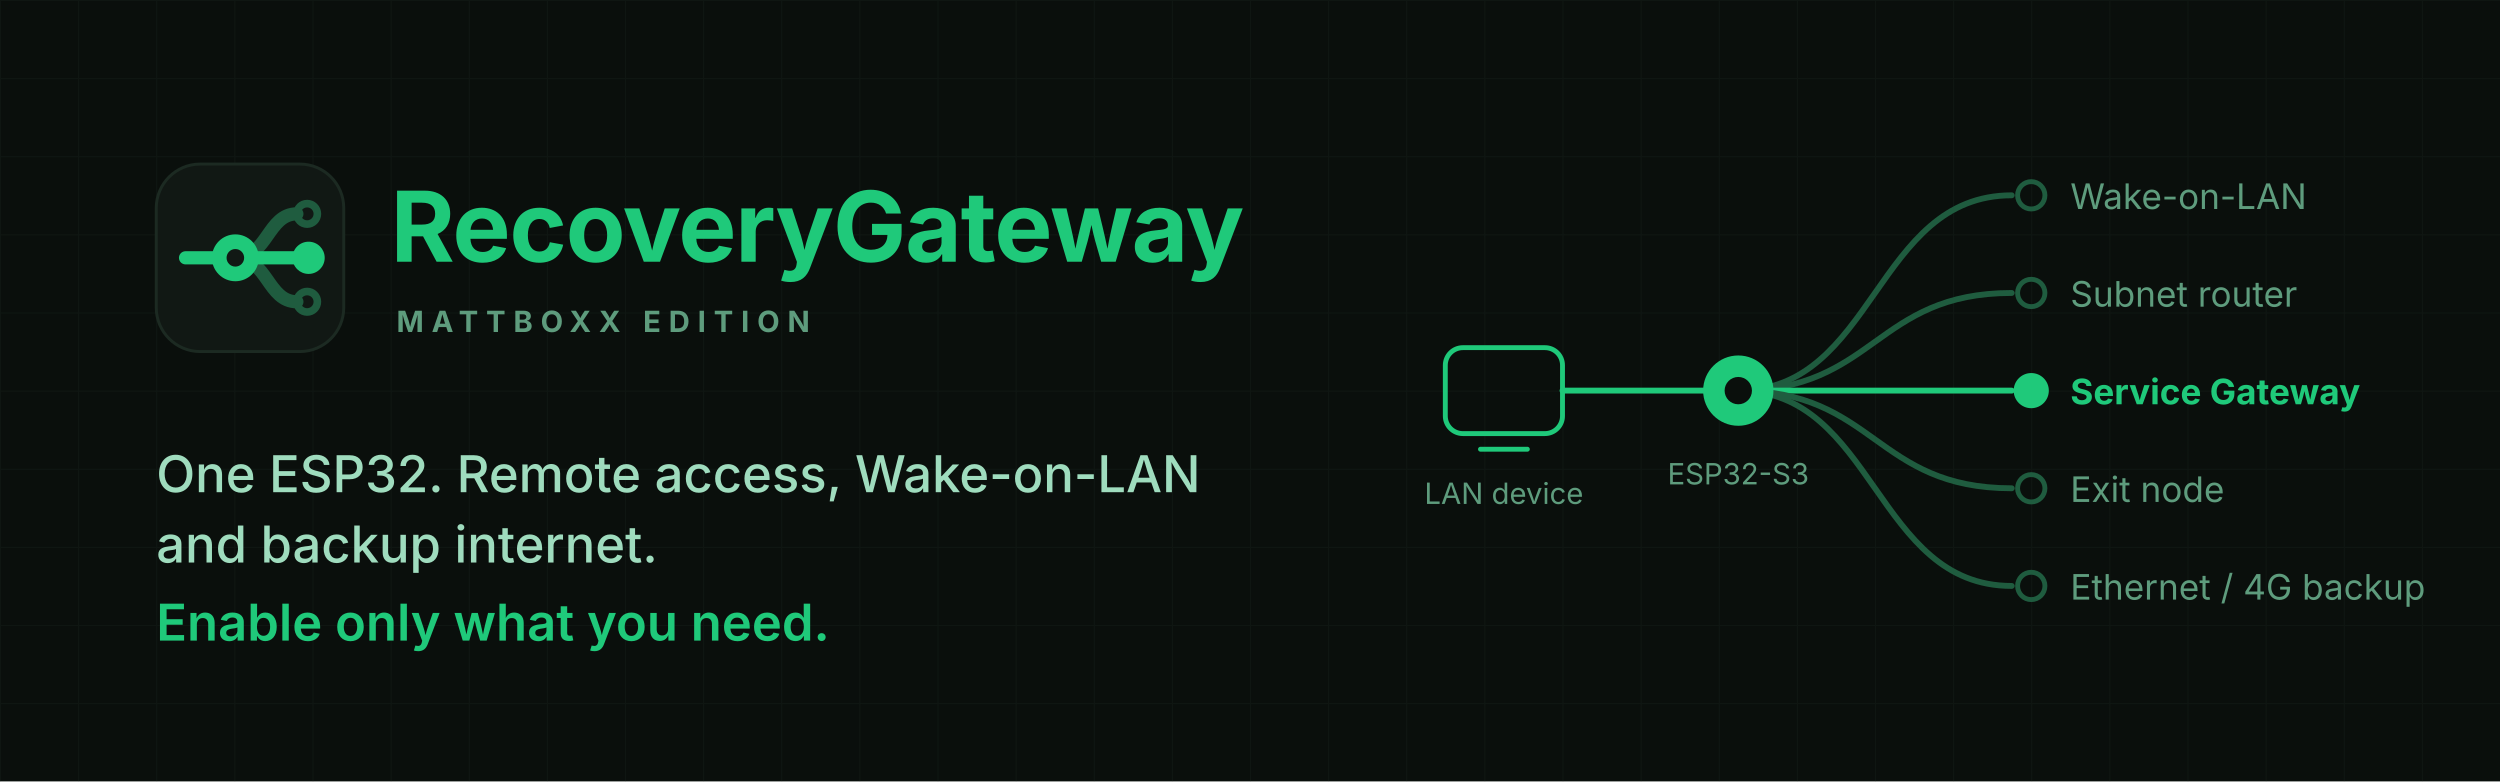
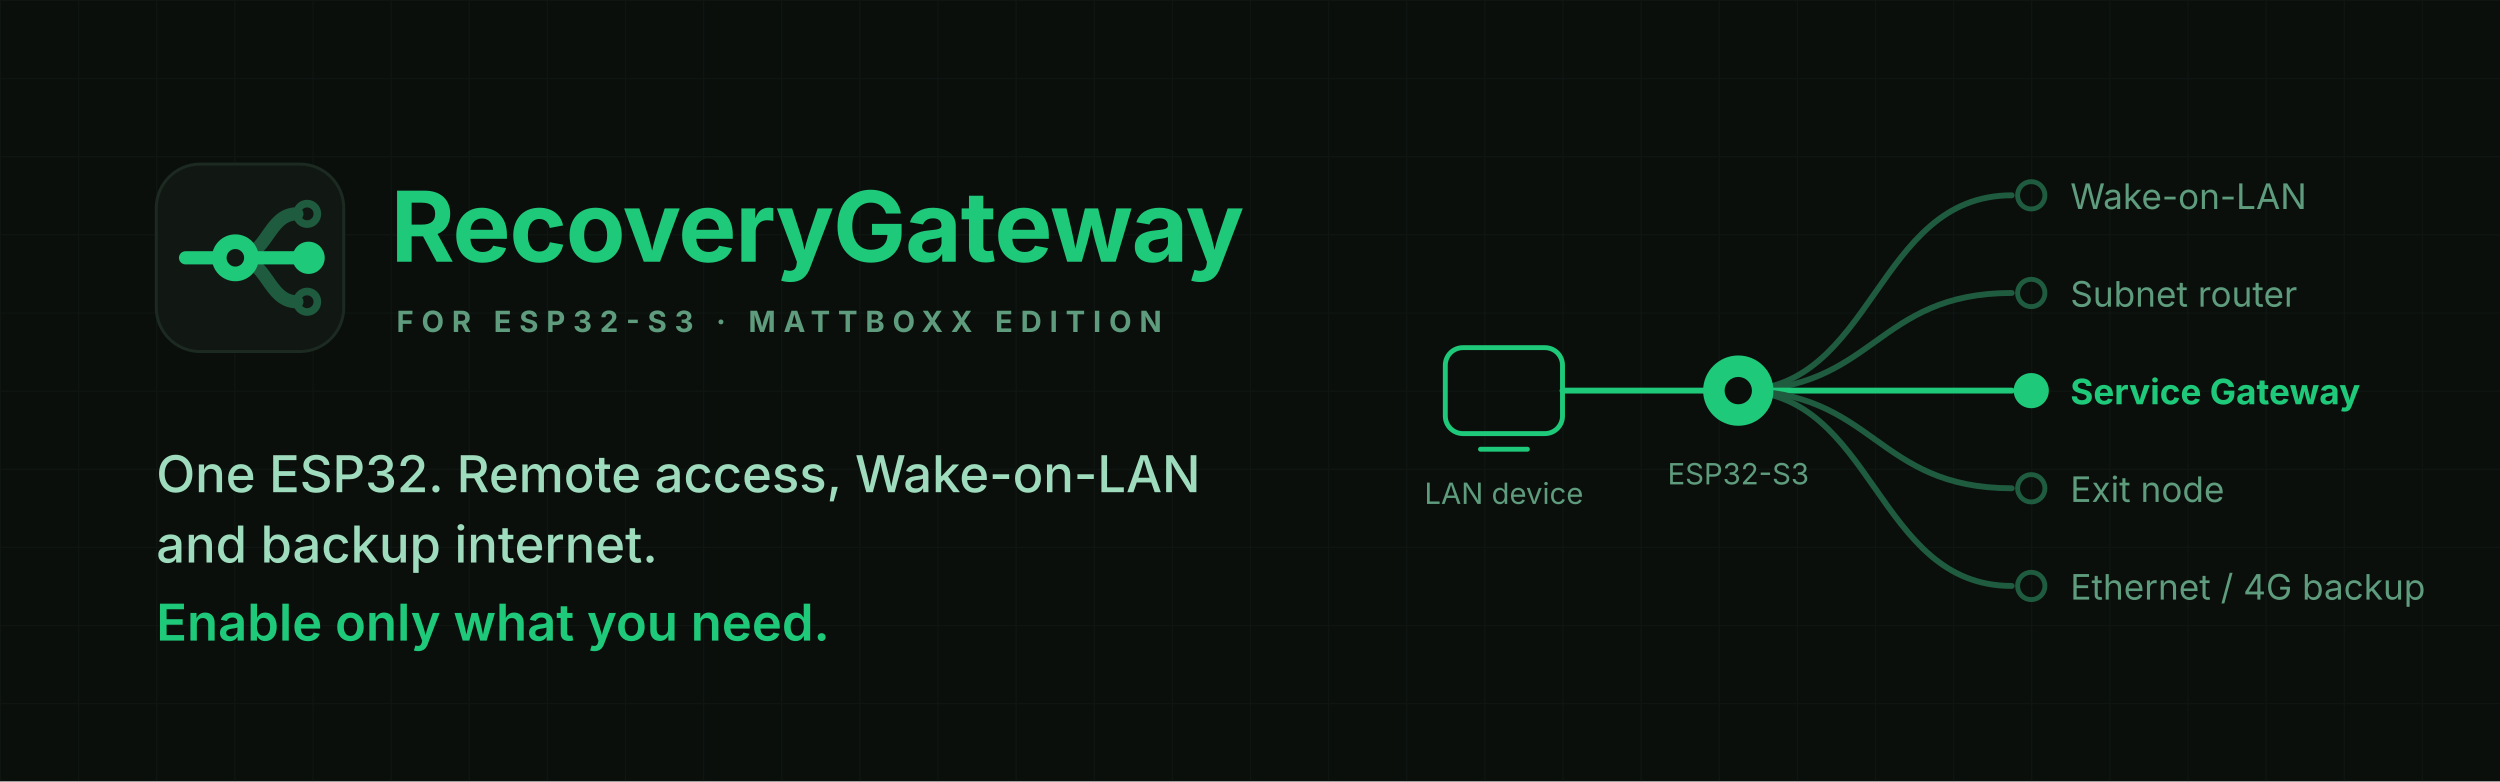
<svg xmlns="http://www.w3.org/2000/svg" viewBox="0 0 1280 400" width="1280" height="400" role="img" aria-labelledby="t d">
  <defs>
    <pattern id="grid" width="40" height="40" patternUnits="userSpaceOnUse">
      <path d="M40 0H0V40" fill="none" stroke="#0F1612" stroke-width="1" />
    </pattern>
  </defs>
  <rect width="1280" height="400" fill="#0A0F0C" />
  <rect width="1280" height="400" fill="url(#grid)" />
  <g transform="translate(80 84) scale(1.5)">
    <rect width="64" height="64" rx="15" fill="#111814" stroke="#1C2A22" />
    <g fill="none" stroke-linecap="round" stroke-width="4.5">
      <path d="M10 32h17" stroke="#1FC97A" />
      <path d="M27 32c11 0 11-15 21-15M27 32c11 0 11 15 21 15" stroke="#1F5C3F" />
      <path d="M27 32h21" stroke="#1FC97A" />
    </g>
    <circle cx="27" cy="32" r="8" fill="#1FC97A" />
    <circle cx="27" cy="32" r="3" fill="#111814" />
    <circle cx="52" cy="32" r="5.5" fill="#1FC97A" />
    <circle cx="51.5" cy="17" r="3.5" fill="none" stroke="#1F5C3F" stroke-width="2.6" />
    <circle cx="51.5" cy="47" r="3.5" fill="none" stroke="#1F5C3F" stroke-width="2.6" />
  </g>
  <g font-family="Inter, 'Segoe UI', Roboto, 'Helvetica Neue', Arial, sans-serif">
    <text x="200" y="134" font-size="50" font-weight="650" letter-spacing="-0.6" fill="#1FC97A">RecoveryGateway</text>
-     <text x="203" y="170" font-size="15" font-weight="650" letter-spacing="4" fill="#5E9C7D">MATTBOXX EDITION</text>
+     <text x="203" y="170" font-size="15" font-weight="650" letter-spacing="4" fill="#5E9C7D">FOR ESP32-S3 · MATTBOXX EDITION</text>
    <text x="80" y="252" font-size="26" font-weight="500" fill="#9FDCBE">One ESP32. Remote access, Wake-on-LAN</text>
    <text x="80" y="288" font-size="26" font-weight="500" fill="#9FDCBE">and backup internet.</text>
    <text x="80" y="328" font-size="26" font-weight="600" fill="#1FC97A">Enable only what you need.</text>
  </g>
  <rect x="740" y="178" width="60" height="44" rx="9" fill="none" stroke="#1FC97A" stroke-width="2.5" />
  <path d="M758 230h24" stroke="#1FC97A" stroke-width="2.5" stroke-linecap="round" />
  <text x="770" y="258" text-anchor="middle" font-family="Inter, 'Segoe UI', Roboto, 'Helvetica Neue', Arial, sans-serif" font-size="15" fill="#5E9C7D">LAN device</text>
  <path d="M800 200H890" stroke="#1FC97A" stroke-width="3" stroke-linecap="round" />
  <g fill="none" stroke-linecap="round" stroke-width="3">
    <path d="M890 200C960 200 960 100 1030 100" stroke="#1F5C3F" />
    <path d="M890 200C960 200 960 150 1030 150" stroke="#1F5C3F" />
    <path d="M890 200H1030" stroke="#1FC97A" />
    <path d="M890 200C960 200 960 250 1030 250" stroke="#1F5C3F" />
    <path d="M890 200C960 200 960 300 1030 300" stroke="#1F5C3F" />
  </g>
  <circle cx="890" cy="200" r="18" fill="#1FC97A" />
  <circle cx="890" cy="200" r="7" fill="#0A0F0C" />
  <text x="890" y="248" text-anchor="middle" font-family="Inter, 'Segoe UI', Roboto, 'Helvetica Neue', Arial, sans-serif" font-size="15" fill="#5E9C7D">ESP32-S3</text>
  <circle cx="1040" cy="100" r="7" fill="none" stroke="#1F5C3F" stroke-width="2.5" />
  <text x="1060" y="107" font-family="Inter, 'Segoe UI', Roboto, 'Helvetica Neue', Arial, sans-serif" font-size="18" fill="#5E9C7D">Wake-on-LAN</text>
  <circle cx="1040" cy="150" r="7" fill="none" stroke="#1F5C3F" stroke-width="2.5" />
  <text x="1060" y="157" font-family="Inter, 'Segoe UI', Roboto, 'Helvetica Neue', Arial, sans-serif" font-size="18" fill="#5E9C7D">Subnet router</text>
  <circle cx="1040" cy="200" r="9" fill="#1FC97A" />
  <text x="1060" y="207" font-family="Inter, 'Segoe UI', Roboto, 'Helvetica Neue', Arial, sans-serif" font-size="18" font-weight="650" fill="#1FC97A">Service Gateway</text>
  <circle cx="1040" cy="250" r="7" fill="none" stroke="#1F5C3F" stroke-width="2.5" />
  <text x="1060" y="257" font-family="Inter, 'Segoe UI', Roboto, 'Helvetica Neue', Arial, sans-serif" font-size="18" fill="#5E9C7D">Exit node</text>
  <circle cx="1040" cy="300" r="7" fill="none" stroke="#1F5C3F" stroke-width="2.5" />
  <text x="1060" y="307" font-family="Inter, 'Segoe UI', Roboto, 'Helvetica Neue', Arial, sans-serif" font-size="18" fill="#5E9C7D">Ethernet / 4G backup</text>
</svg>
